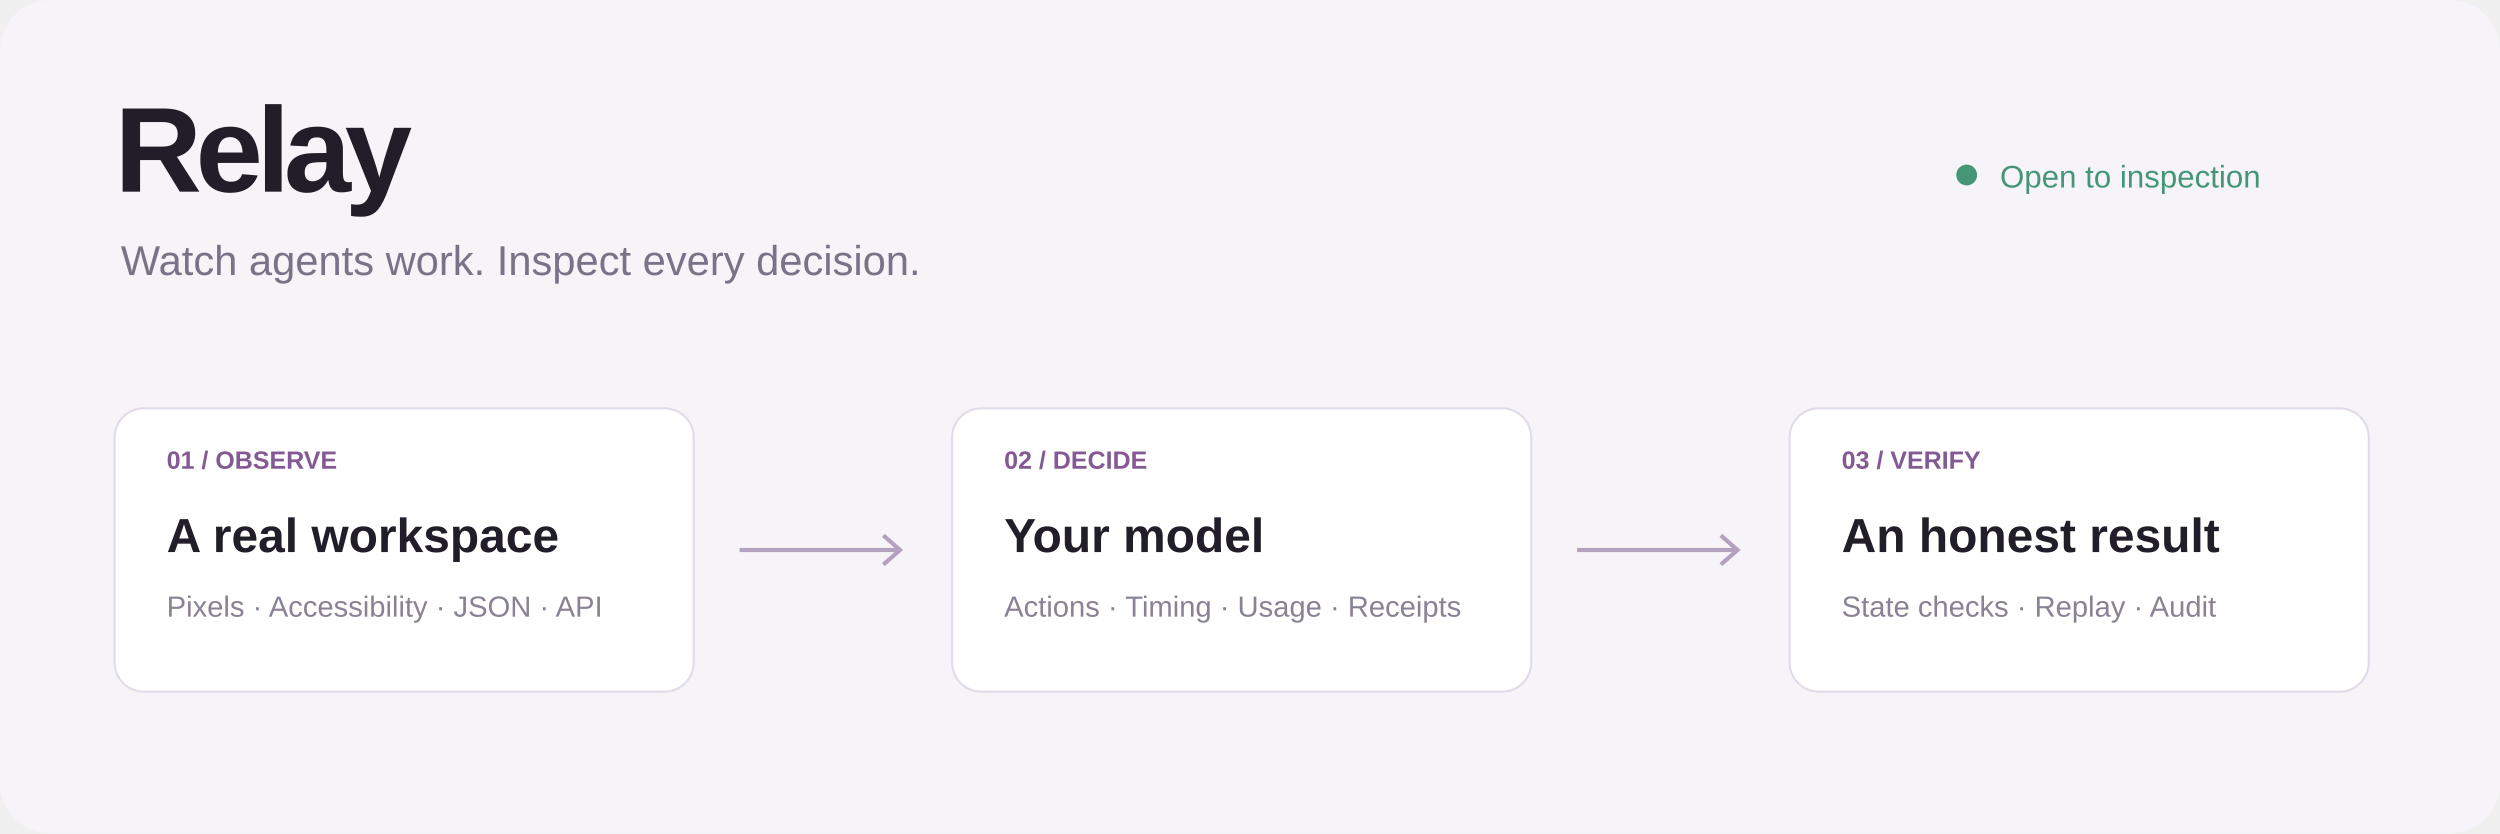
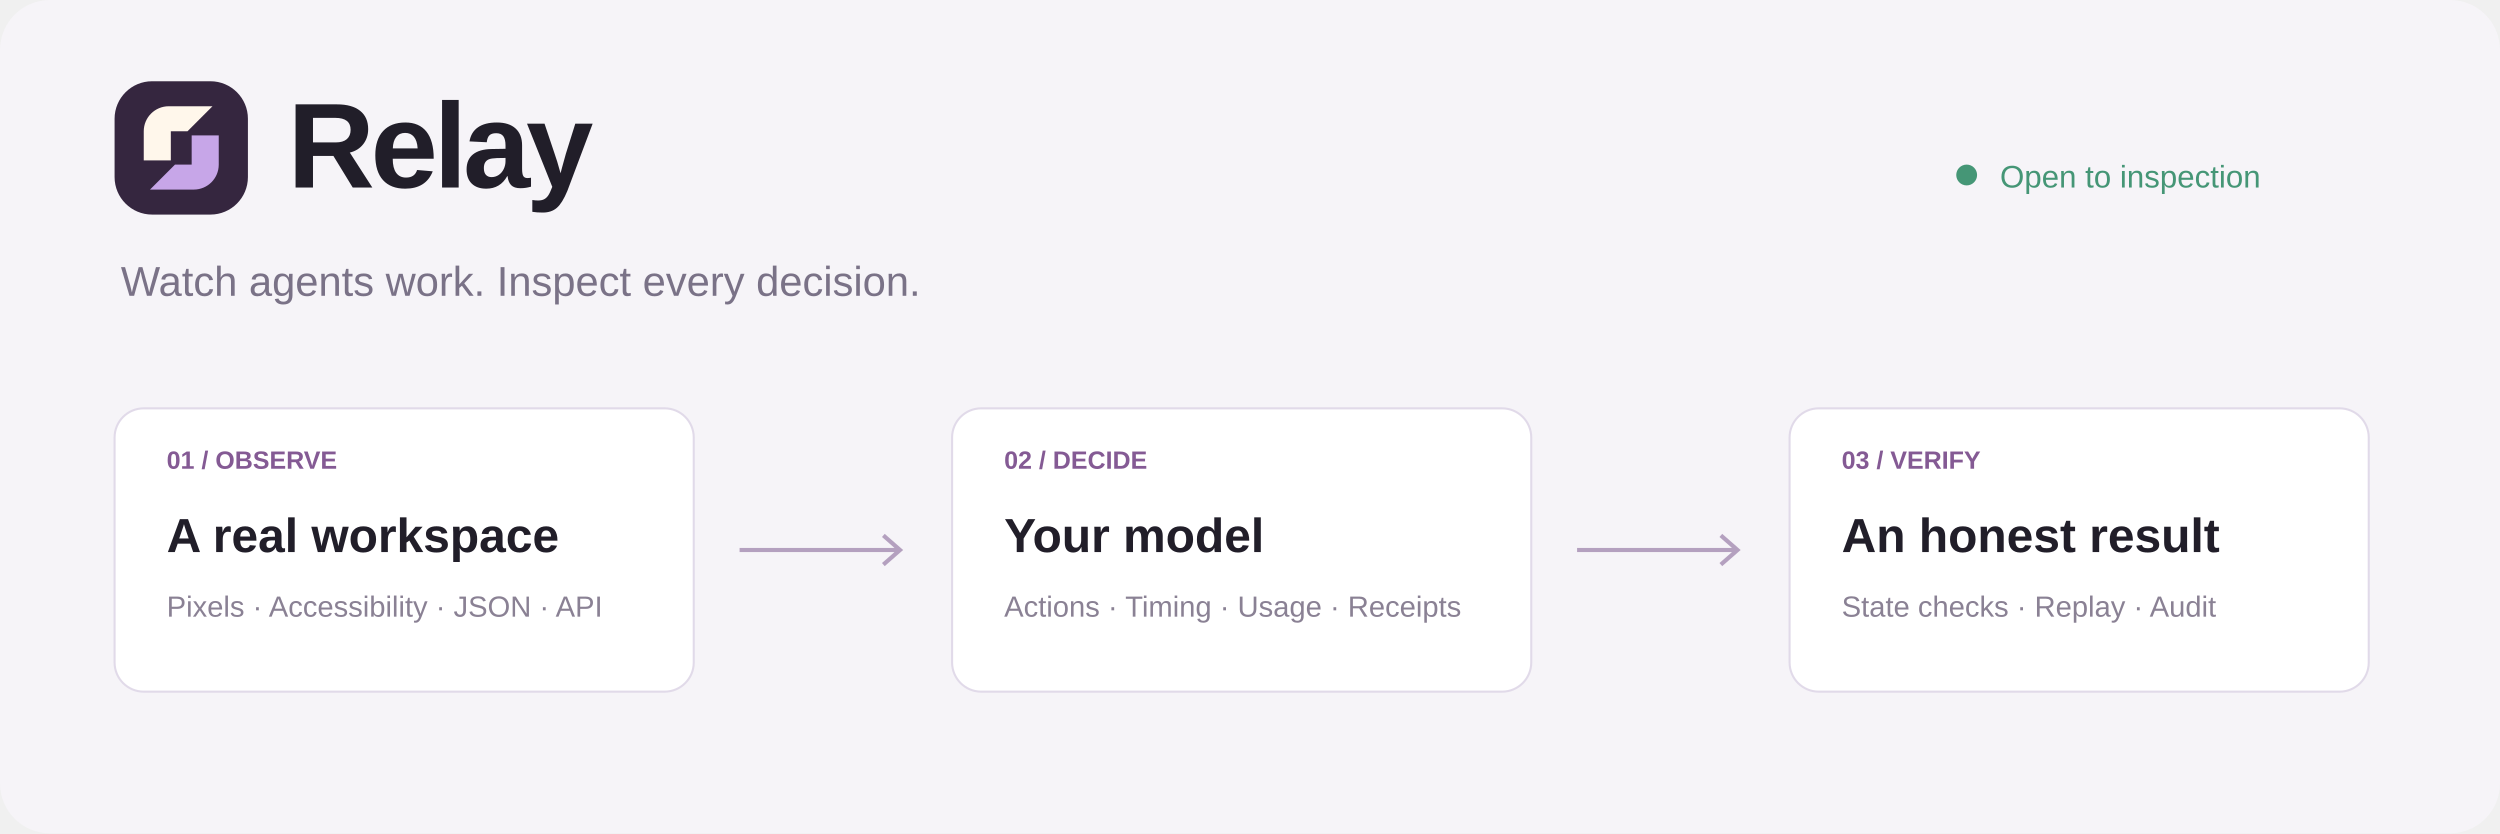
<svg xmlns="http://www.w3.org/2000/svg" width="1200" height="400" viewBox="0 0 1200 400">
  <rect width="1200" height="400" rx="24" fill="#f6f4f8" />
+   <g transform="translate(55 39)">
+     <rect width="64" height="64" rx="18" fill="#35263f" />
+     <path fill="#fff7eb" d="M14 38V24c0-6.63 5.37-12 12-12h21L35 24h-8v14H14Z" />
+     <path fill="#c7a6e8" d="M50 26v14c0 6.63-5.37 12-12 12H17l12-12h8V26h13Z" />
+   </g>
  <g font-family="Arial, sans-serif" fill="#211e29">
-     <text x="55" y="92" font-size="58" font-weight="700" letter-spacing="-3">Relay</text>
-     <text x="58" y="132" font-size="20" fill="#7a7287">Watch agents work. Inspect every decision.</text>
+     <text x="138" y="90" font-size="58" font-weight="600" letter-spacing="-2">Relay</text>
+     <text x="58" y="142" font-size="20" fill="#7a7287">Watch agents work. Inspect every decision.</text>
  </g>
  <g fill="white" stroke="#e1dae9">
    <rect x="55" y="196" width="278" height="136" rx="14" />
    <rect x="457" y="196" width="278" height="136" rx="14" />
    <rect x="859" y="196" width="278" height="136" rx="14" />
  </g>
  <g font-family="Arial, sans-serif">
    <g fill="#845a94" font-size="12" font-weight="700">
      <text x="80" y="225">01 / OBSERVE</text>
      <text x="482" y="225">02 / DECIDE</text>
      <text x="884" y="225">03 / VERIFY</text>
    </g>
    <g fill="#211e29" font-size="23" font-weight="700">
      <text x="80" y="265">A real workspace</text>
      <text x="482" y="265">Your model</text>
      <text x="884" y="265">An honest result</text>
    </g>
    <g fill="#8a8194" font-size="14">
      <text x="80" y="296">Pixels · Accessibility · JSON · API</text>
      <text x="482" y="296">Actions · Timing · Usage · Receipts</text>
      <text x="884" y="296">State checks · Replay · Audit</text>
    </g>
  </g>
  <g stroke="#b4a0bf" stroke-width="2" fill="none">
    <path d="M355 264h77m-8-7 8 7-8 7M757 264h77m-8-7 8 7-8 7" />
  </g>
  <circle cx="944" cy="84" r="5" fill="#459676" />
  <text x="960" y="90" font-family="Arial, sans-serif" font-size="15" fill="#459676">Open to inspection</text>
</svg>
